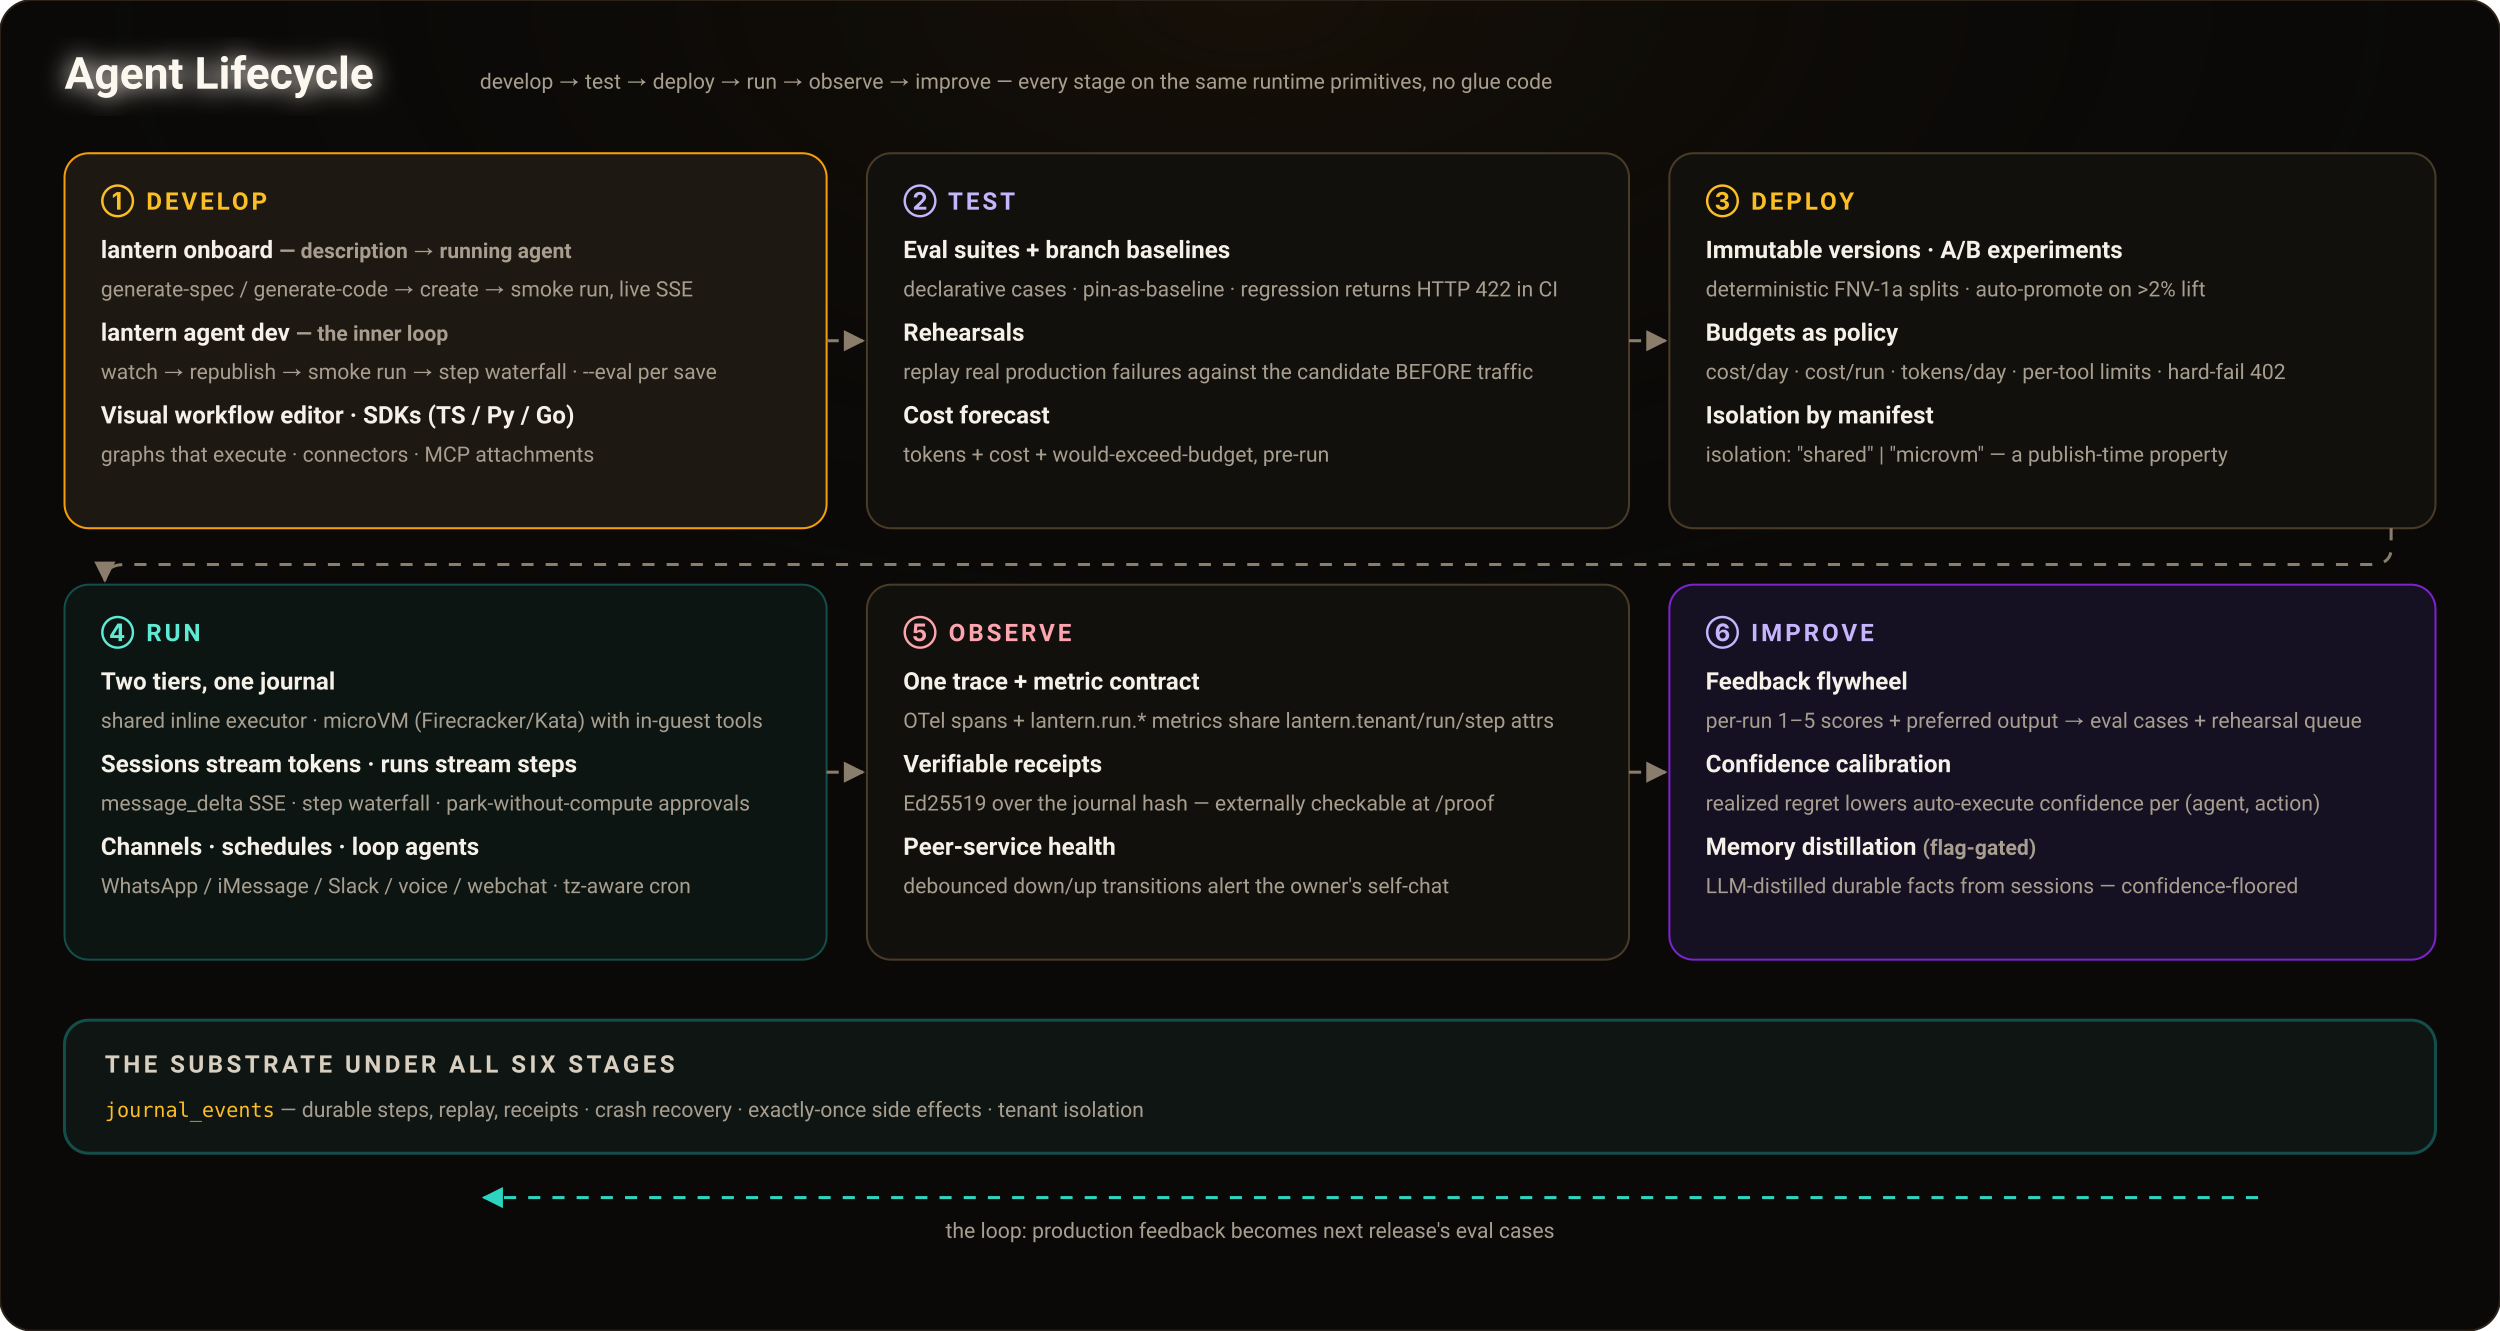
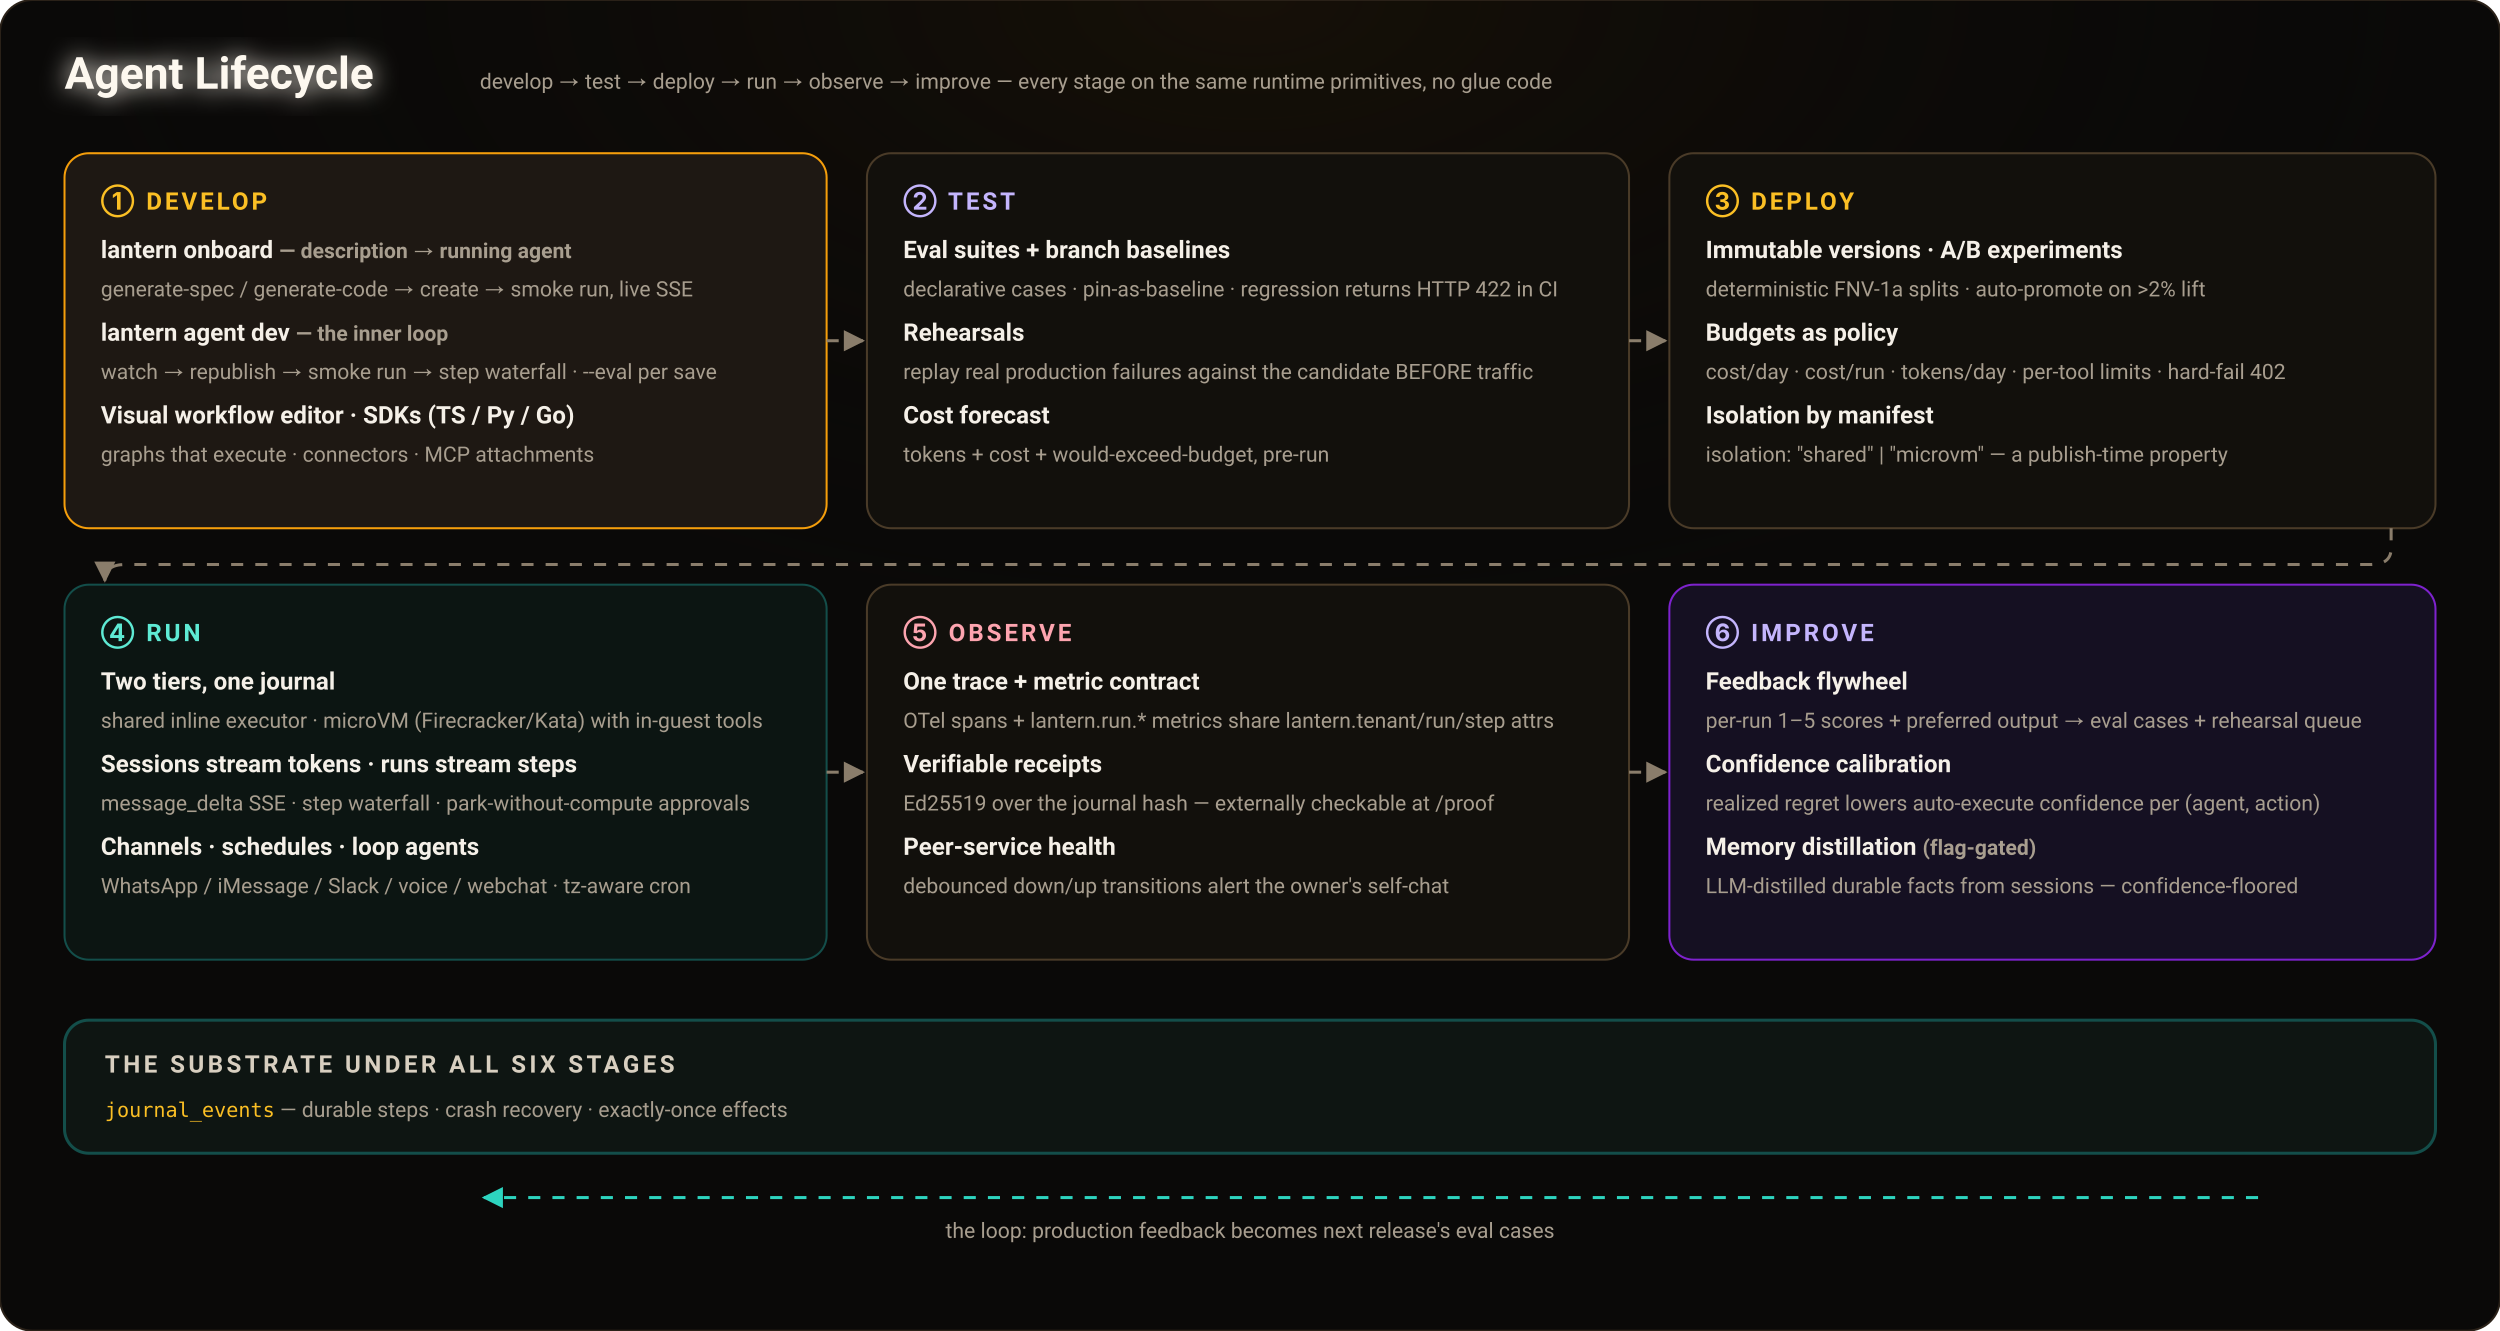
<svg xmlns="http://www.w3.org/2000/svg" width="1240" height="660" viewBox="0 0 1240 660" font-family="ui-sans-serif, system-ui, -apple-system, Segoe UI, Roboto, Helvetica, Arial, sans-serif" role="img" aria-label="Lantern end-to-end agent lifecycle — develop, test, deploy, run, observe, improve, on one shared runtime substrate">
  <defs>
    <radialGradient id="lgv" cx="50%" cy="0%" r="90%">
      <stop offset="0%" stop-color="#201607" stop-opacity=".55" />
      <stop offset="55%" stop-color="#0a0908" stop-opacity="0" />
    </radialGradient>
    <filter id="lgg" x="-40%" y="-40%" width="180%" height="180%">
      <feGaussianBlur stdDeviation="6" result="b" />
      <feMerge>
        <feMergeNode in="b" />
        <feMergeNode in="SourceGraphic" />
      </feMerge>
    </filter>
    <marker id="ej-arr" viewBox="0 0 10 10" refX="9" refY="5" markerWidth="7" markerHeight="7" orient="auto-start-reverse">
      <path d="M0 0 L10 5 L0 10 z" fill="#8a7d6b" />
    </marker>
    <marker id="ej-arrg" viewBox="0 0 10 10" refX="9" refY="5" markerWidth="7" markerHeight="7" orient="auto-start-reverse">
      <path d="M0 0 L10 5 L0 10 z" fill="#2dd4bf" />
    </marker>
    <style>
      .t    { fill:#f5f0e8; }
      .sub  { fill:#a89e8f; font-size:10.5px; }
      .h    { fill:#fdf8ef; font-weight:700; }
      .code { fill:#fbbf24; font-size:10px; font-family:ui-monospace,SFMono-Regular,Menlo,monospace; }
      .band { fill:#d8cfc0; font-size:12px; font-weight:700; letter-spacing:.14em; }
      .stg  { font-size:12px; font-weight:700; letter-spacing:.12em; }
      .flow { stroke-dasharray:6 6; animation:ej-dash 1.4s linear infinite; }
      @keyframes ej-dash { to { stroke-dashoffset:-24; } }
      @media (prefers-reduced-motion: reduce) { .flow { animation:none; } }
    </style>
  </defs>
  <rect x="0" y="0" width="1240" height="660" rx="16" fill="#0a0908" />
  <rect x="0" y="0" width="1240" height="660" rx="16" fill="url(#lgv)" />
  <rect x="0" y="0" width="1240" height="660" rx="16" fill="none" stroke="#2a2118" />
  <text x="32" y="44" class="h" font-size="22" filter="url(#lgg)">Agent Lifecycle</text>
  <text x="238" y="44" class="sub" font-size="13">develop → test → deploy → run → observe → improve — every stage on the same runtime primitives, no glue code</text>
  <g transform="translate(32,76)">
    <rect x="0" y="0" width="378" height="186" rx="12" fill="#1e1813" stroke="#f59e0b" />
    <text x="18" y="28" class="stg" fill="#fbbf24">① DEVELOP</text>
    <text x="18" y="52" class="t" font-size="12" font-weight="700">lantern onboard <tspan class="sub">— description → running agent</tspan>
    </text>
    <text x="18" y="71" class="sub">generate-spec / generate-code → create → smoke run, live SSE</text>
    <text x="18" y="93" class="t" font-size="12" font-weight="700">lantern agent dev <tspan class="sub">— the inner loop</tspan>
    </text>
    <text x="18" y="112" class="sub">watch → republish → smoke run → step waterfall · --eval per save</text>
    <text x="18" y="134" class="t" font-size="12" font-weight="700">Visual workflow editor · SDKs (TS / Py / Go)</text>
    <text x="18" y="153" class="sub">graphs that execute · connectors · MCP attachments</text>
    <rect x="398" y="0" width="378" height="186" rx="12" fill="#12100c" stroke="#4a3b28" />
    <text x="416" y="28" class="stg" fill="#c4b5fd">② TEST</text>
    <text x="416" y="52" class="t" font-size="12" font-weight="700">Eval suites + branch baselines</text>
    <text x="416" y="71" class="sub">declarative cases · pin-as-baseline · regression returns HTTP 422 in CI</text>
    <text x="416" y="93" class="t" font-size="12" font-weight="700">Rehearsals</text>
    <text x="416" y="112" class="sub">replay real production failures against the candidate BEFORE traffic</text>
    <text x="416" y="134" class="t" font-size="12" font-weight="700">Cost forecast</text>
    <text x="416" y="153" class="sub">tokens + cost + would-exceed-budget, pre-run</text>
    <rect x="796" y="0" width="380" height="186" rx="12" fill="#12100c" stroke="#4a3b28" />
    <text x="814" y="28" class="stg" fill="#fbbf24">③ DEPLOY</text>
    <text x="814" y="52" class="t" font-size="12" font-weight="700">Immutable versions · A/B experiments</text>
    <text x="814" y="71" class="sub">deterministic FNV-1a splits · auto-promote on &gt;2% lift</text>
    <text x="814" y="93" class="t" font-size="12" font-weight="700">Budgets as policy</text>
    <text x="814" y="112" class="sub">cost/day · cost/run · tokens/day · per-tool limits · hard-fail 402</text>
    <text x="814" y="134" class="t" font-size="12" font-weight="700">Isolation by manifest</text>
    <text x="814" y="153" class="sub">isolation: "shared" | "microvm" — a publish-time property</text>
  </g>
  <path class="flow" d="M 410 169 H 428" stroke="#8a7d6b" stroke-width="1.5" fill="none" marker-end="url(#ej-arr)" />
  <path class="flow" d="M 808 169 H 826" stroke="#8a7d6b" stroke-width="1.5" fill="none" marker-end="url(#ej-arr)" />
  <g transform="translate(32,290)">
    <rect x="0" y="0" width="378" height="186" rx="12" fill="#0c1512" stroke="#134e4a" />
    <text x="18" y="28" class="stg" fill="#5eead4">④ RUN</text>
    <text x="18" y="52" class="t" font-size="12" font-weight="700">Two tiers, one journal</text>
    <text x="18" y="71" class="sub">shared inline executor · microVM (Firecracker/Kata) with in-guest tools</text>
    <text x="18" y="93" class="t" font-size="12" font-weight="700">Sessions stream tokens · runs stream steps</text>
    <text x="18" y="112" class="sub">message_delta SSE · step waterfall · park-without-compute approvals</text>
    <text x="18" y="134" class="t" font-size="12" font-weight="700">Channels · schedules · loop agents</text>
    <text x="18" y="153" class="sub">WhatsApp / iMessage / Slack / voice / webchat · tz-aware cron</text>
    <rect x="398" y="0" width="378" height="186" rx="12" fill="#12100c" stroke="#4a3b28" />
    <text x="416" y="28" class="stg" fill="#fda4af">⑤ OBSERVE</text>
    <text x="416" y="52" class="t" font-size="12" font-weight="700">One trace + metric contract</text>
    <text x="416" y="71" class="sub">OTel spans + lantern.run.* metrics share lantern.tenant/run/step attrs</text>
    <text x="416" y="93" class="t" font-size="12" font-weight="700">Verifiable receipts</text>
    <text x="416" y="112" class="sub">Ed25519 over the journal hash — externally checkable at /proof</text>
    <text x="416" y="134" class="t" font-size="12" font-weight="700">Peer-service health</text>
    <text x="416" y="153" class="sub">debounced down/up transitions alert the owner's self-chat</text>
    <rect x="796" y="0" width="380" height="186" rx="12" fill="#151022" stroke="#7e22ce" />
    <text x="814" y="28" class="stg" fill="#c4b5fd">⑥ IMPROVE</text>
    <text x="814" y="52" class="t" font-size="12" font-weight="700">Feedback flywheel</text>
    <text x="814" y="71" class="sub">per-run 1–5 scores + preferred output → eval cases + rehearsal queue</text>
    <text x="814" y="93" class="t" font-size="12" font-weight="700">Confidence calibration</text>
    <text x="814" y="112" class="sub">realized regret lowers auto-execute confidence per (agent, action)</text>
    <text x="814" y="134" class="t" font-size="12" font-weight="700">Memory distillation <tspan class="sub">(flag-gated)</tspan>
    </text>
    <text x="814" y="153" class="sub">LLM-distilled durable facts from sessions — confidence-floored</text>
  </g>
  <path class="flow" d="M 410 383 H 428" stroke="#8a7d6b" stroke-width="1.5" fill="none" marker-end="url(#ej-arr)" />
  <path class="flow" d="M 808 383 H 826" stroke="#8a7d6b" stroke-width="1.5" fill="none" marker-end="url(#ej-arr)" />
  <path class="flow" d="M 1186 262 V 272 Q 1186 280 1176 280 H 62 Q 52 280 52 288 V 288" stroke="#8a7d6b" stroke-width="1.5" fill="none" marker-end="url(#ej-arr)" />
  <path class="flow" d="M 986 476 V 496 Q 986 506 976 506 H 232 Q 222 506 222 496 V 486" stroke="#2dd4bf" stroke-width="1.5" fill="none" marker-end="url(#ej-arrg)" opacity="0" />
  <g transform="translate(32,506)">
    <rect x="0" y="0" width="1176" height="66" rx="12" fill="#0e1512" stroke="#134e4a" stroke-width="1.5" />
    <text x="20" y="26" class="band" fill="#5eead4">THE SUBSTRATE UNDER ALL SIX STAGES</text>
    <text x="20" y="48" class="sub">
-       <tspan class="code" font-size="11">journal_events</tspan> — durable steps, replay, receipts · crash recovery · exactly-once side effects · tenant isolation</text>
+       <tspan class="code" font-size="11">journal_events</tspan> — durable steps · crash recovery · exactly-once effects</text>
  </g>
  <path class="flow" d="M 1120 594 H 240" stroke="#2dd4bf" stroke-width="1.5" fill="none" marker-end="url(#ej-arrg)" />
  <text x="620" y="614" text-anchor="middle" class="sub" fill="#5eead4">the loop: production feedback becomes next release's eval cases</text>
</svg>
